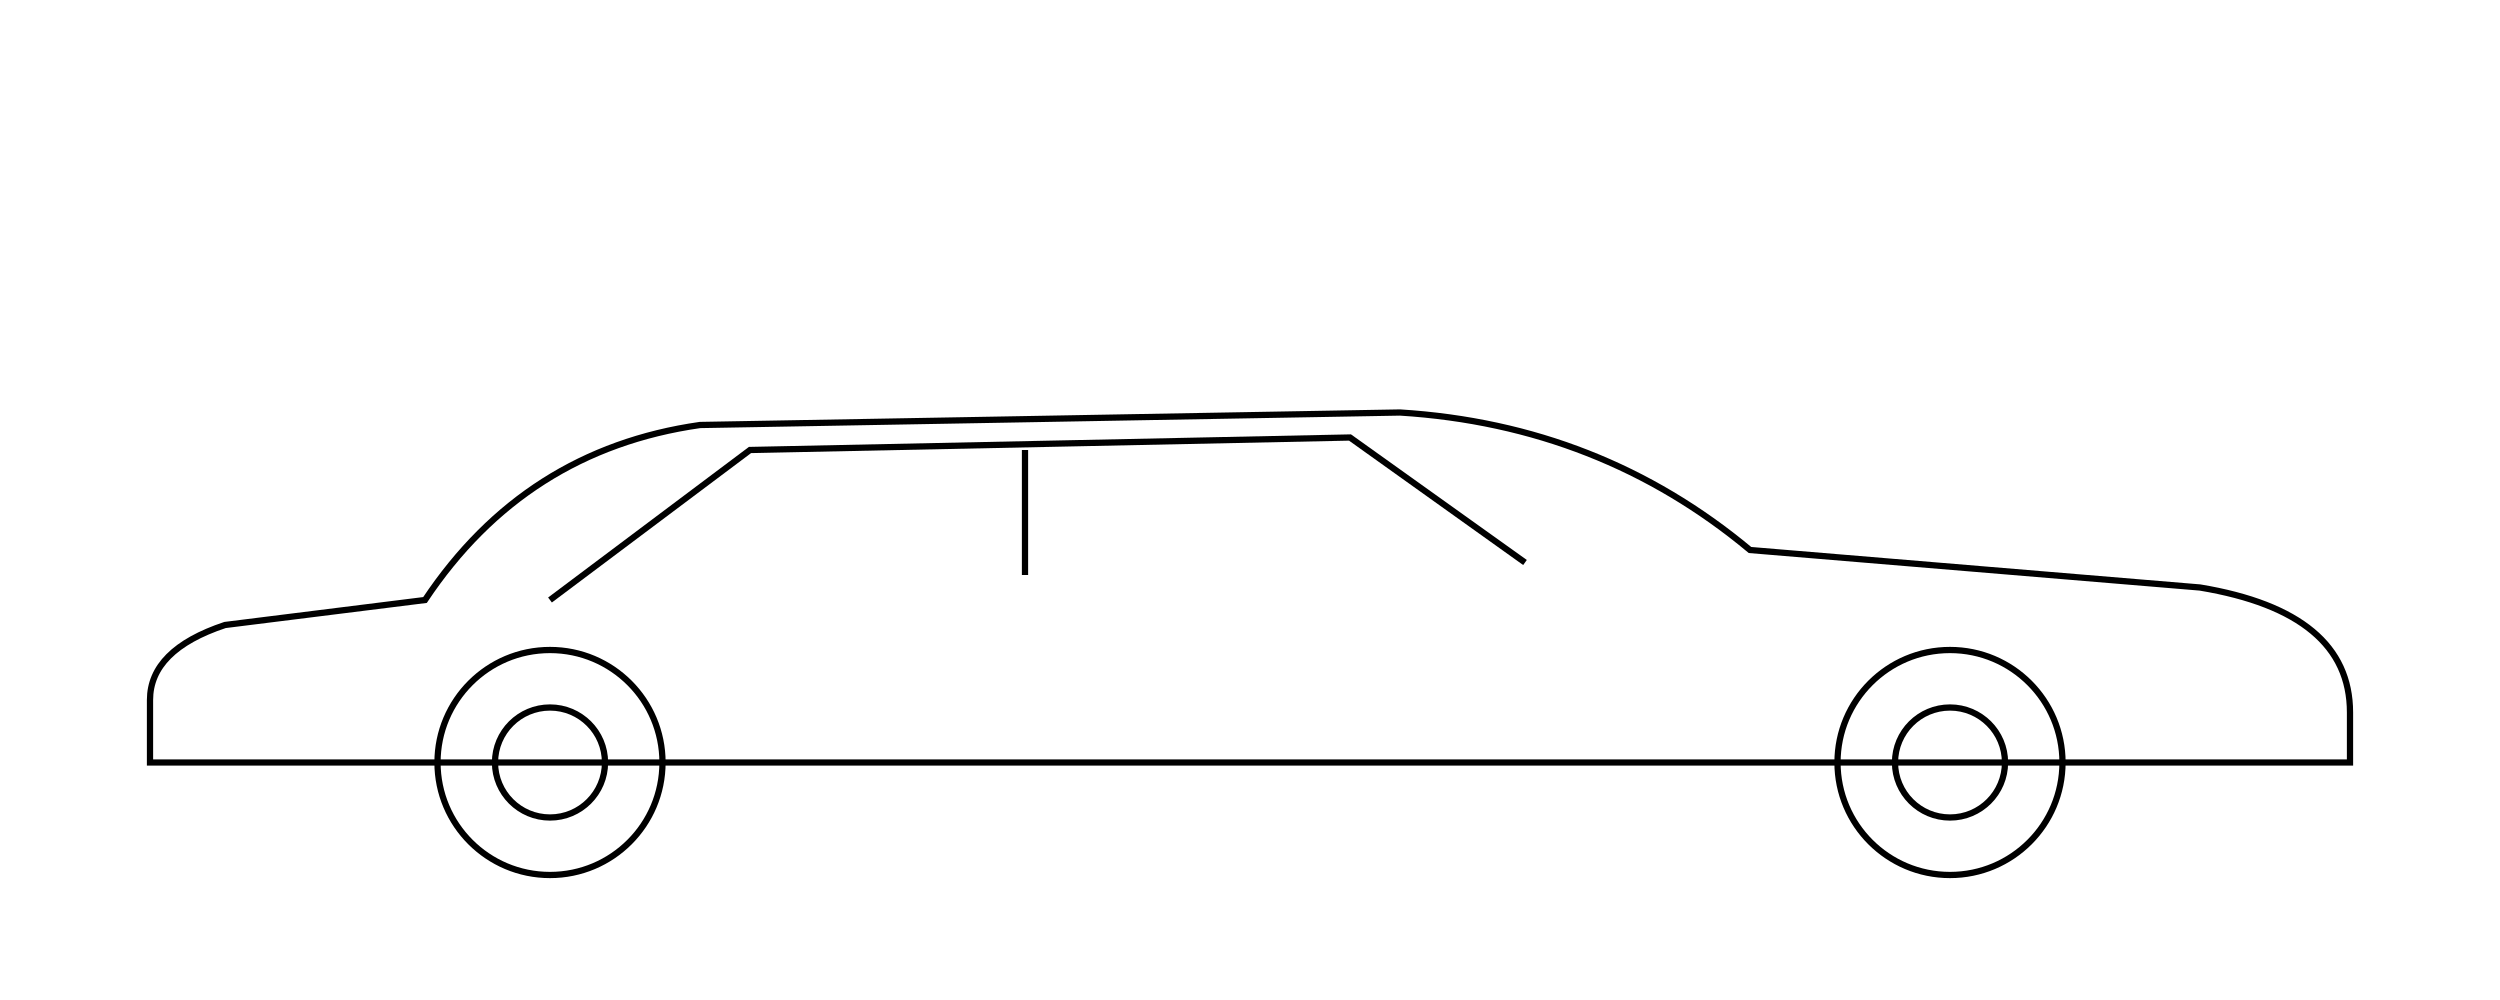
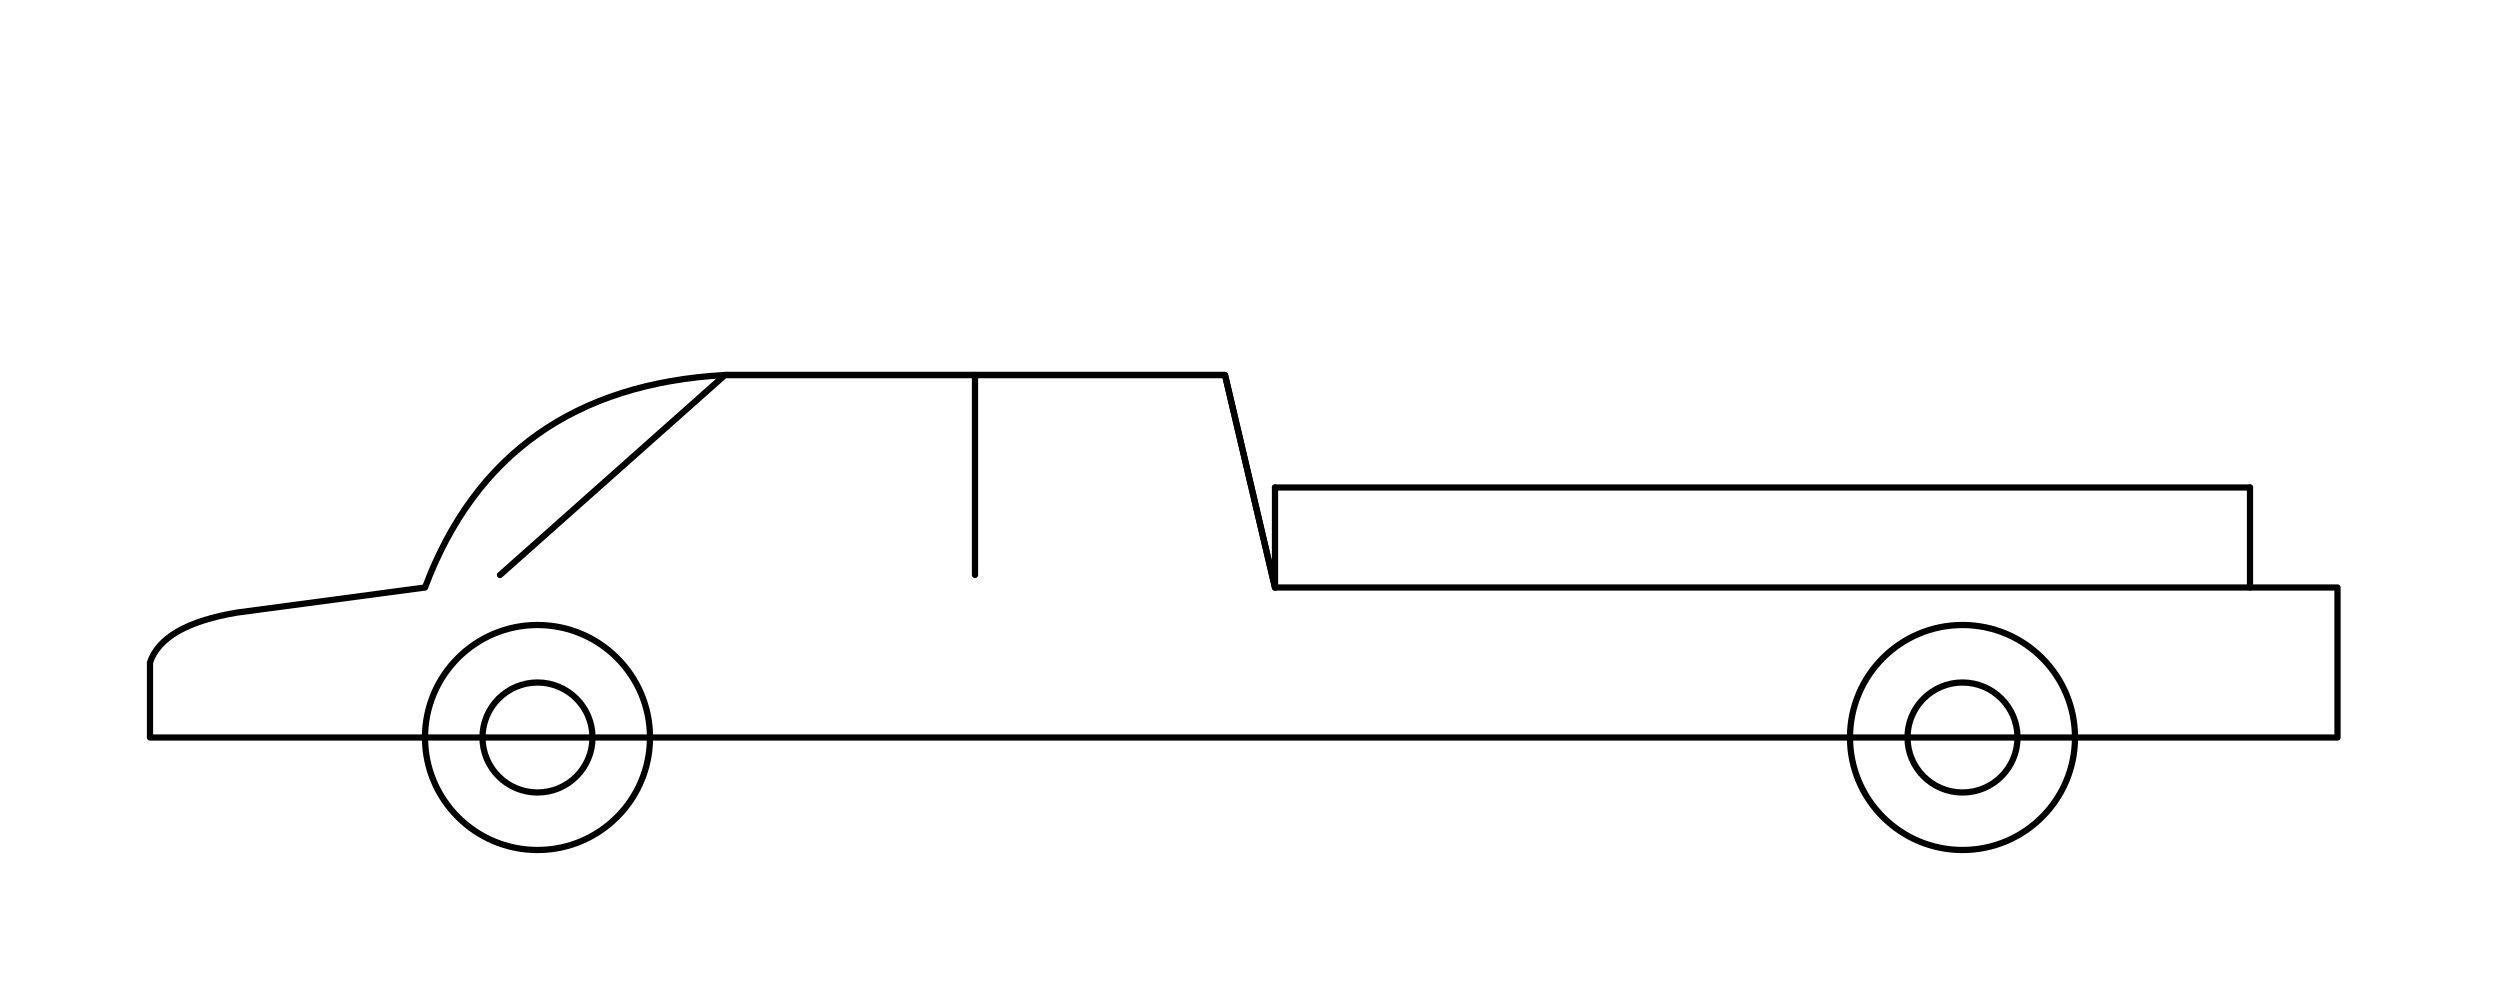
- <svg xmlns="http://www.w3.org/2000/svg" viewBox="0 0 1000 400" fill="none" stroke="currentColor" stroke-width="2.5">
-   <path d="M60 280 Q60 260 90 250 L170 240 Q210 180 280 170 L560 165 Q640 170 700 220 L880 235 Q940 245 940 285 L940 305 L60 305 Z" />
-   <circle cx="220" cy="305" r="45" />
-   <circle cx="220" cy="305" r="22" />
-   <circle cx="780" cy="305" r="45" />
-   <circle cx="780" cy="305" r="22" />
-   <path d="M220 240 L300 180 L540 175 L610 225" />
-   <line x1="410" y1="180" x2="410" y2="230" />
+ <svg xmlns="http://www.w3.org/2000/svg" viewBox="0 0 1000 400" fill="none" stroke="currentColor" stroke-width="2.5" stroke-linecap="round" stroke-linejoin="round">
+   <path d="M60 285 L60 265 Q65 250 95 245 L170 235 Q200 155 290 150 L490 150 L510 235 L935 235 L935 295 L60 295 Z" />
+   <path d="M200 230 L290 150 L490 150 L510 235" />
+   <line x1="390" y1="150" x2="390" y2="230" />
+   <line x1="510" y1="235" x2="510" y2="195" />
+   <line x1="510" y1="195" x2="900" y2="195" />
+   <line x1="900" y1="195" x2="900" y2="235" />
+   <circle cx="215" cy="295" r="45" />
+   <circle cx="215" cy="295" r="22" />
+   <circle cx="785" cy="295" r="45" />
+   <circle cx="785" cy="295" r="22" />
</svg>
